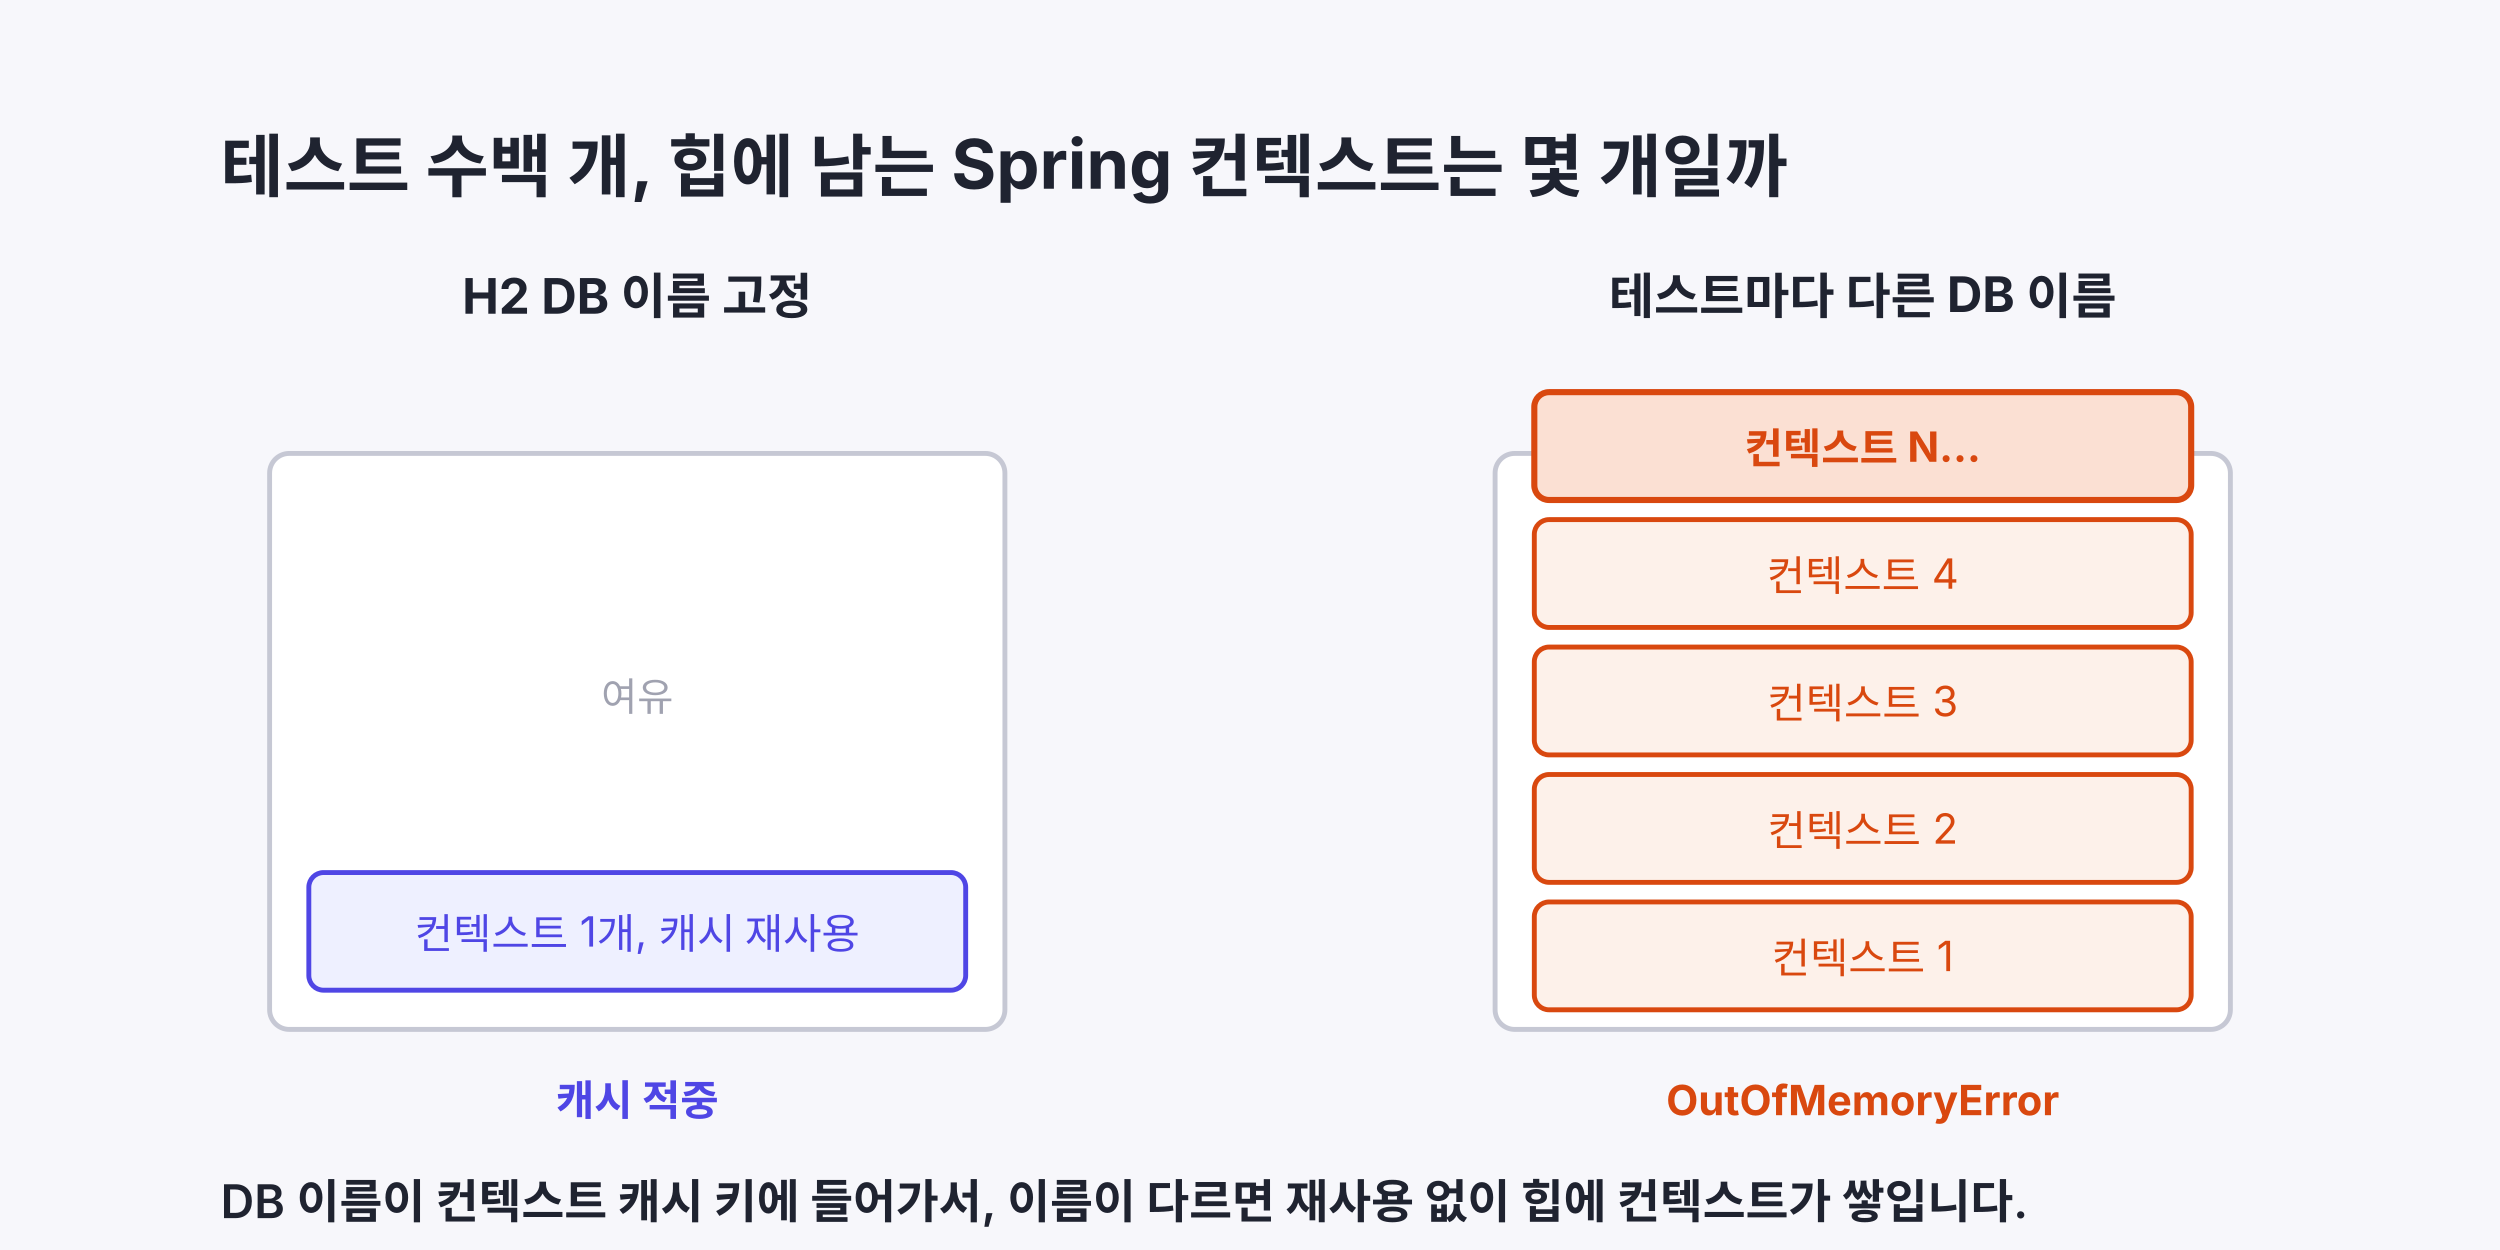
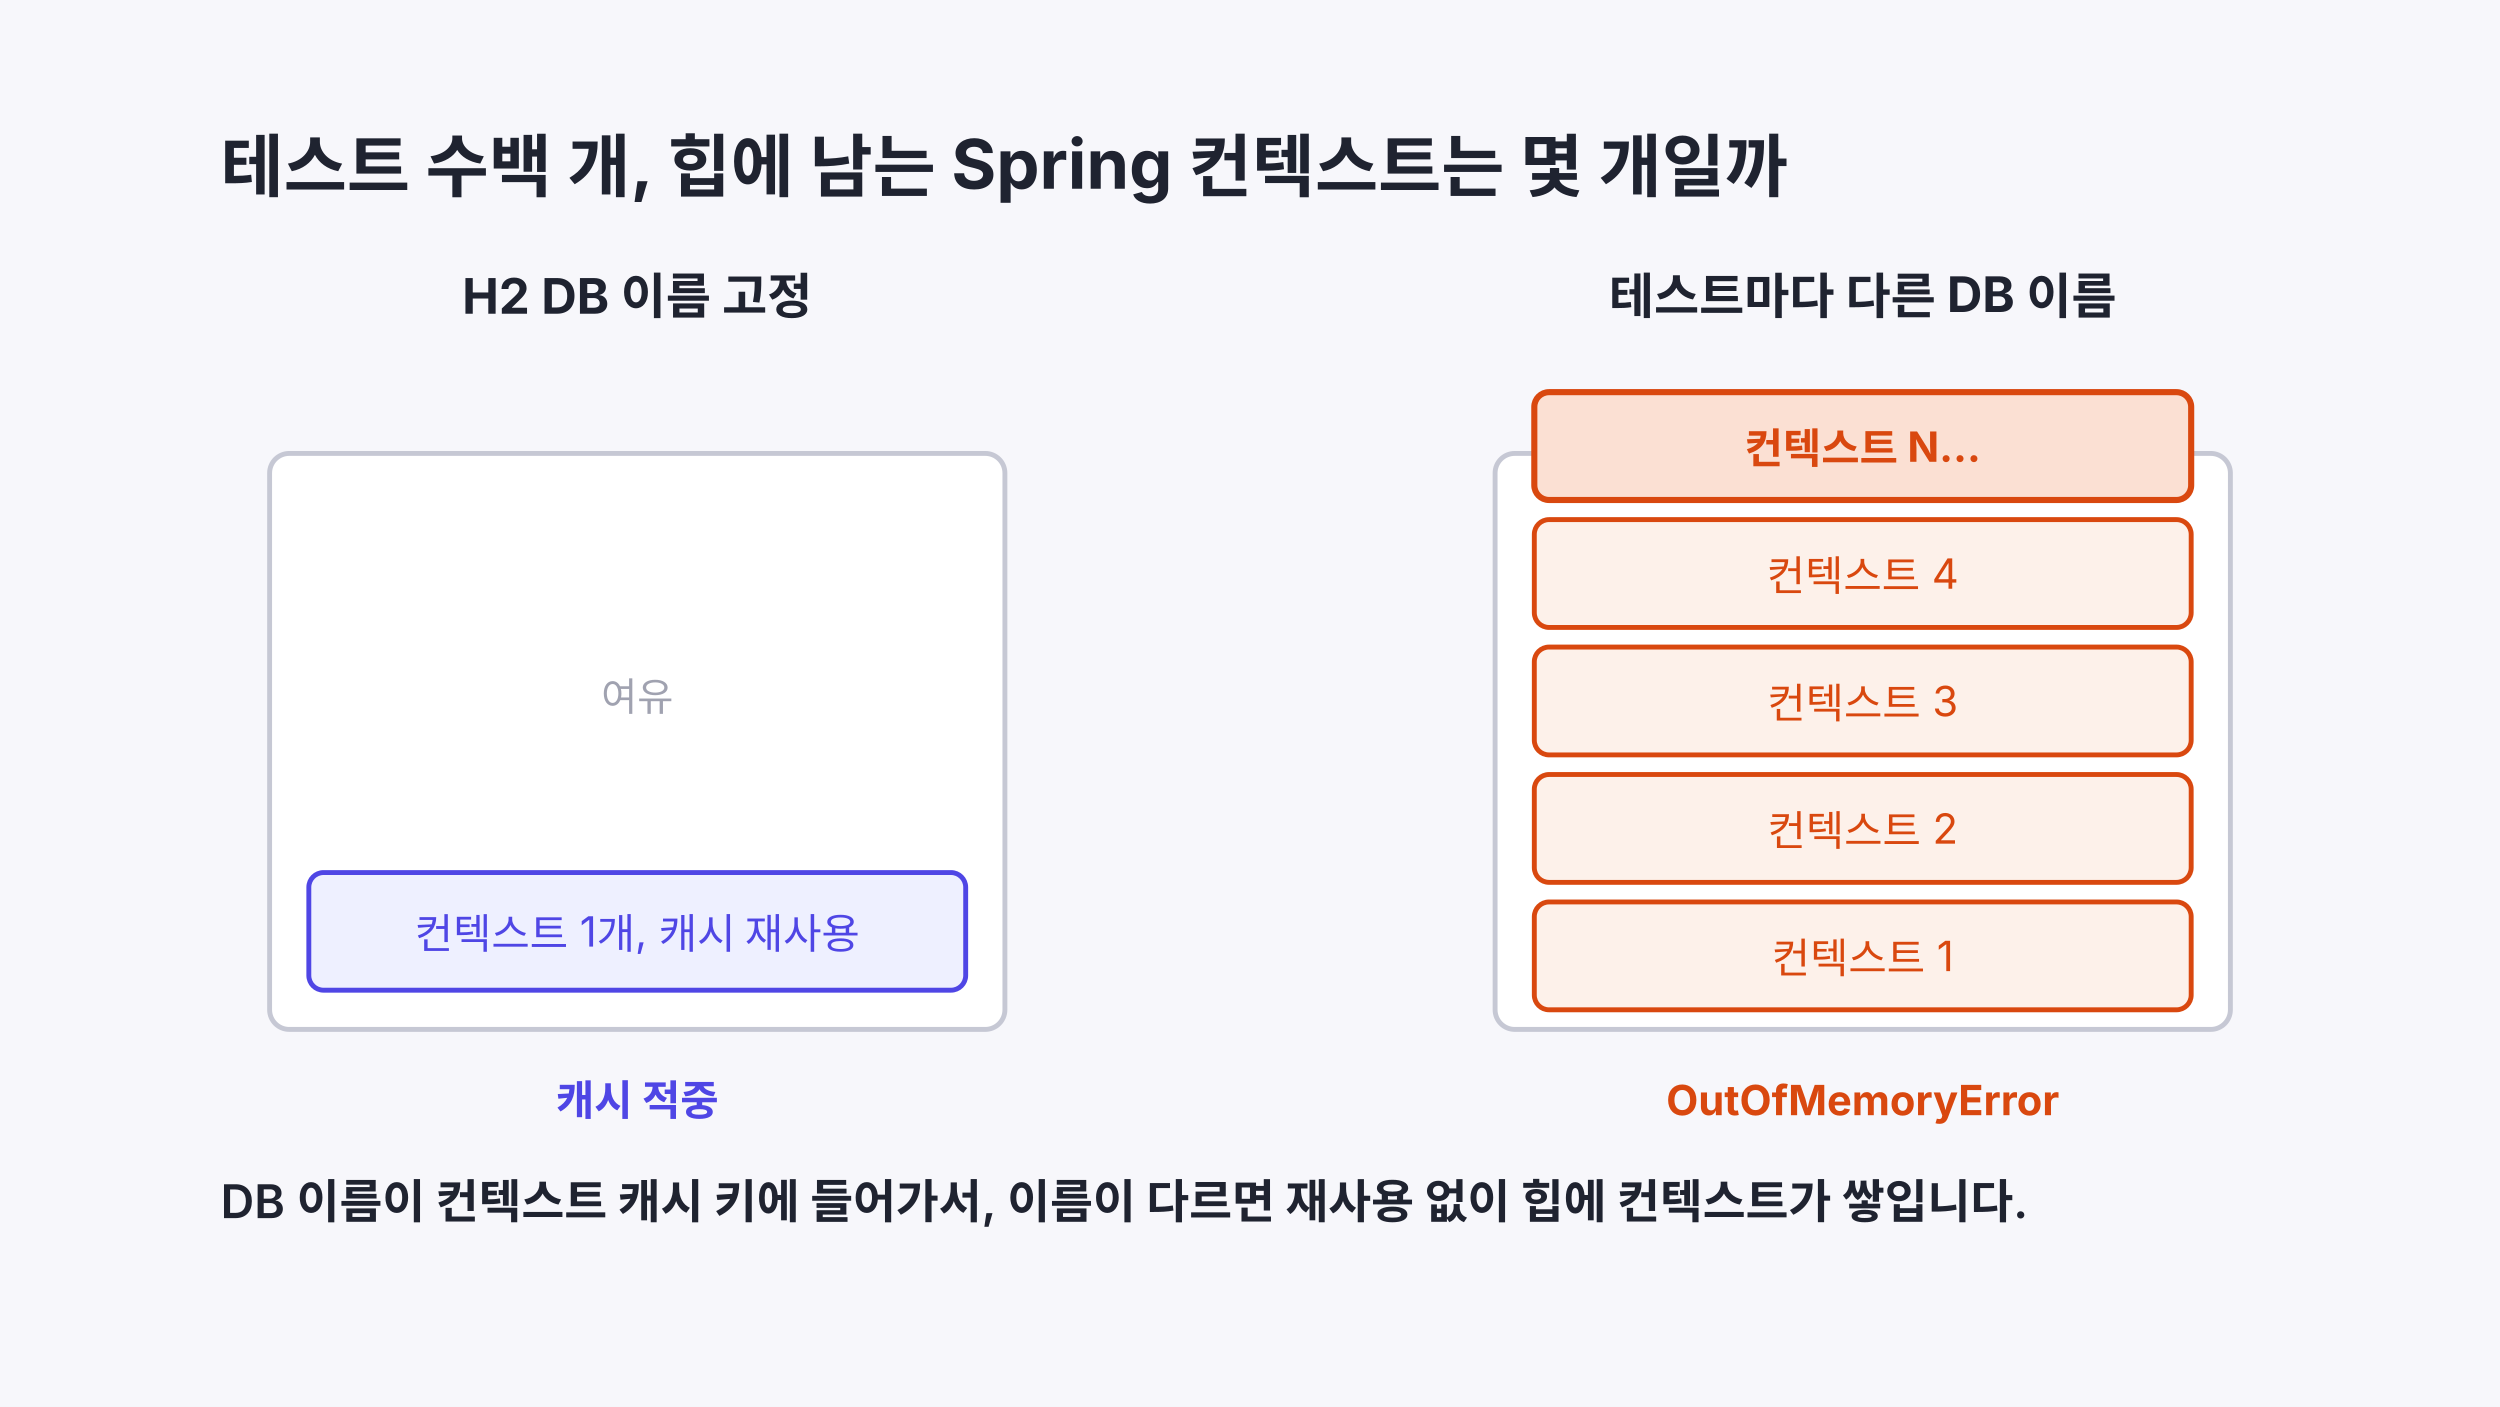
- <svg xmlns="http://www.w3.org/2000/svg" viewBox="0 0 1020 510" font-family="-apple-system, BlinkMacSystemFont, 'Apple SD Gothic Neo', 'Malgun Gothic', sans-serif">
-   <rect width="1020" height="510" fill="#f7f7fb" />
+ <svg xmlns="http://www.w3.org/2000/svg" viewBox="0 0 1020 574" font-family="-apple-system, BlinkMacSystemFont, 'Apple SD Gothic Neo', 'Malgun Gothic', sans-serif">
+   <rect width="1020" height="574" fill="#f7f7fb" />
  <text x="90" y="78" font-size="28" font-weight="700" fill="#1f2330">테스트 수백 개, 힙에 남는 Spring 컨텍스트는 몇 개일까</text>
  <text x="260" y="128" text-anchor="middle" font-size="20" font-weight="700" fill="#1f2330">H2 DB 이름 고정</text>
  <rect x="110" y="185" width="300" height="235" rx="8" fill="#ffffff" stroke="#c6c8d4" stroke-width="2" />
  <text x="260" y="290" text-anchor="middle" font-size="16" fill="#a0a2b0">여유</text>
  <rect x="126" y="356" width="268" height="48" rx="6" fill="#eef0ff" stroke="#4f46e5" stroke-width="2" />
  <text x="260" y="387" text-anchor="middle" font-size="17" fill="#4f46e5">컨텍스트 1개, 캐시 재사용</text>
  <text x="260" y="455" text-anchor="middle" font-size="17" font-weight="600" fill="#4f46e5">캐시 적중</text>
  <text x="760" y="128" text-anchor="middle" font-size="20" font-weight="700" fill="#1f2330">테스트마다 다른 DB 이름</text>
  <rect x="610" y="185" width="300" height="235" rx="8" fill="#ffffff" stroke="#c6c8d4" stroke-width="2" />
  <rect x="626" y="368" width="268" height="44" rx="6" fill="#fdf1ea" stroke="#d9480f" stroke-width="2" />
  <text x="760" y="397" text-anchor="middle" font-size="17" fill="#d9480f">컨텍스트 1</text>
  <rect x="626" y="316" width="268" height="44" rx="6" fill="#fdf1ea" stroke="#d9480f" stroke-width="2" />
  <text x="760" y="345" text-anchor="middle" font-size="17" fill="#d9480f">컨텍스트 2</text>
  <rect x="626" y="264" width="268" height="44" rx="6" fill="#fdf1ea" stroke="#d9480f" stroke-width="2" />
  <text x="760" y="293" text-anchor="middle" font-size="17" fill="#d9480f">컨텍스트 3</text>
  <rect x="626" y="212" width="268" height="44" rx="6" fill="#fdf1ea" stroke="#d9480f" stroke-width="2" />
  <text x="760" y="241" text-anchor="middle" font-size="17" fill="#d9480f">컨텍스트 4</text>
  <rect x="626" y="160" width="268" height="44" rx="6" fill="#fbe0d3" stroke="#d9480f" stroke-width="2.5" />
  <text x="760" y="189" text-anchor="middle" font-size="17" font-weight="700" fill="#d9480f">컨텍스트 N…</text>
  <text x="760" y="455" text-anchor="middle" font-size="17" font-weight="700" fill="#d9480f">OutOfMemoryError</text>
  <text x="90" y="497" font-size="19" font-weight="600" fill="#1f2330">DB 이름이 컨텍스트 캐시 키에 들어가서, 이름이 다르면 재사용 없이 힙에 컨텍스트가 쌓입니다.</text>
</svg>
